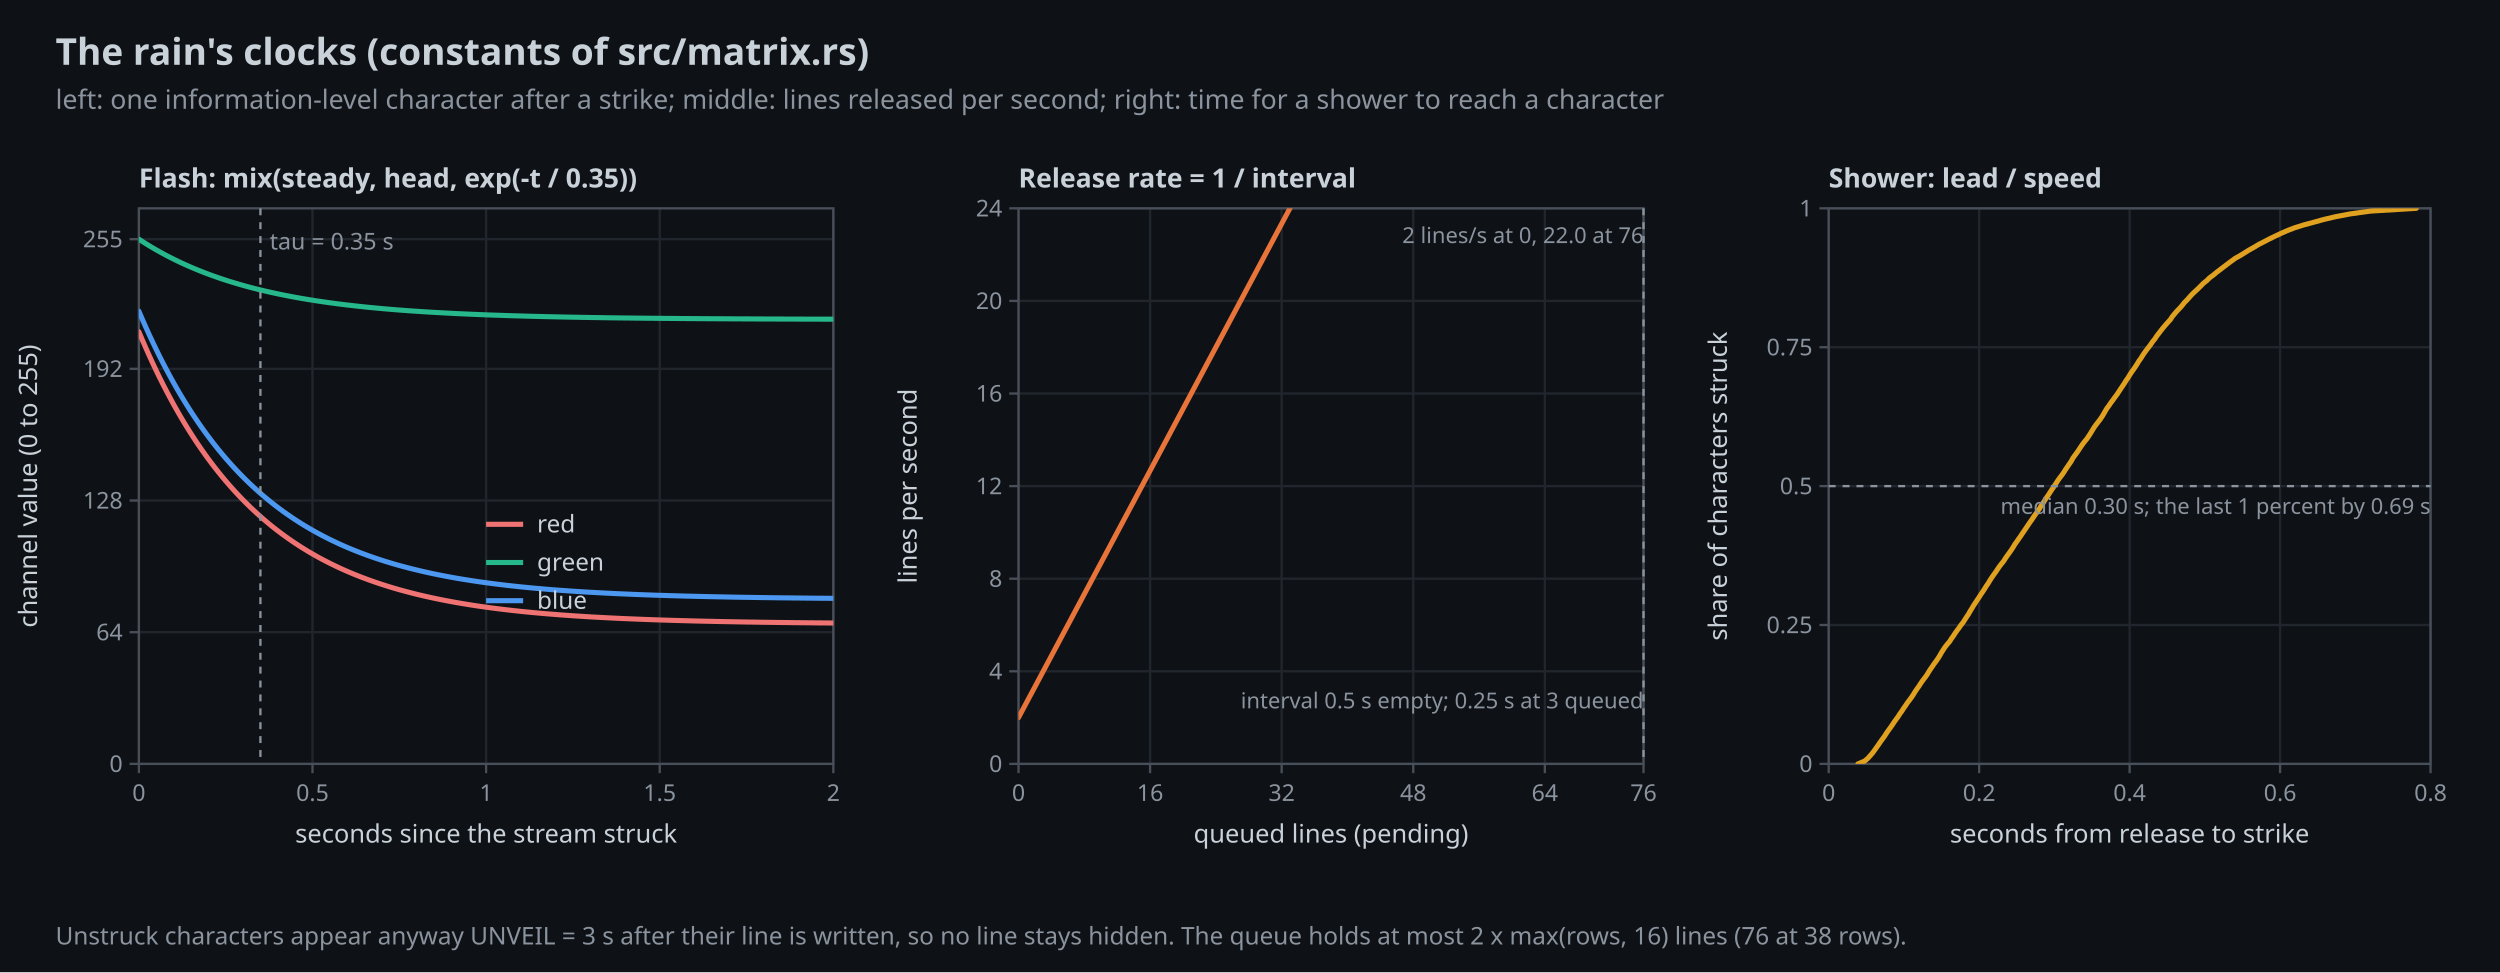
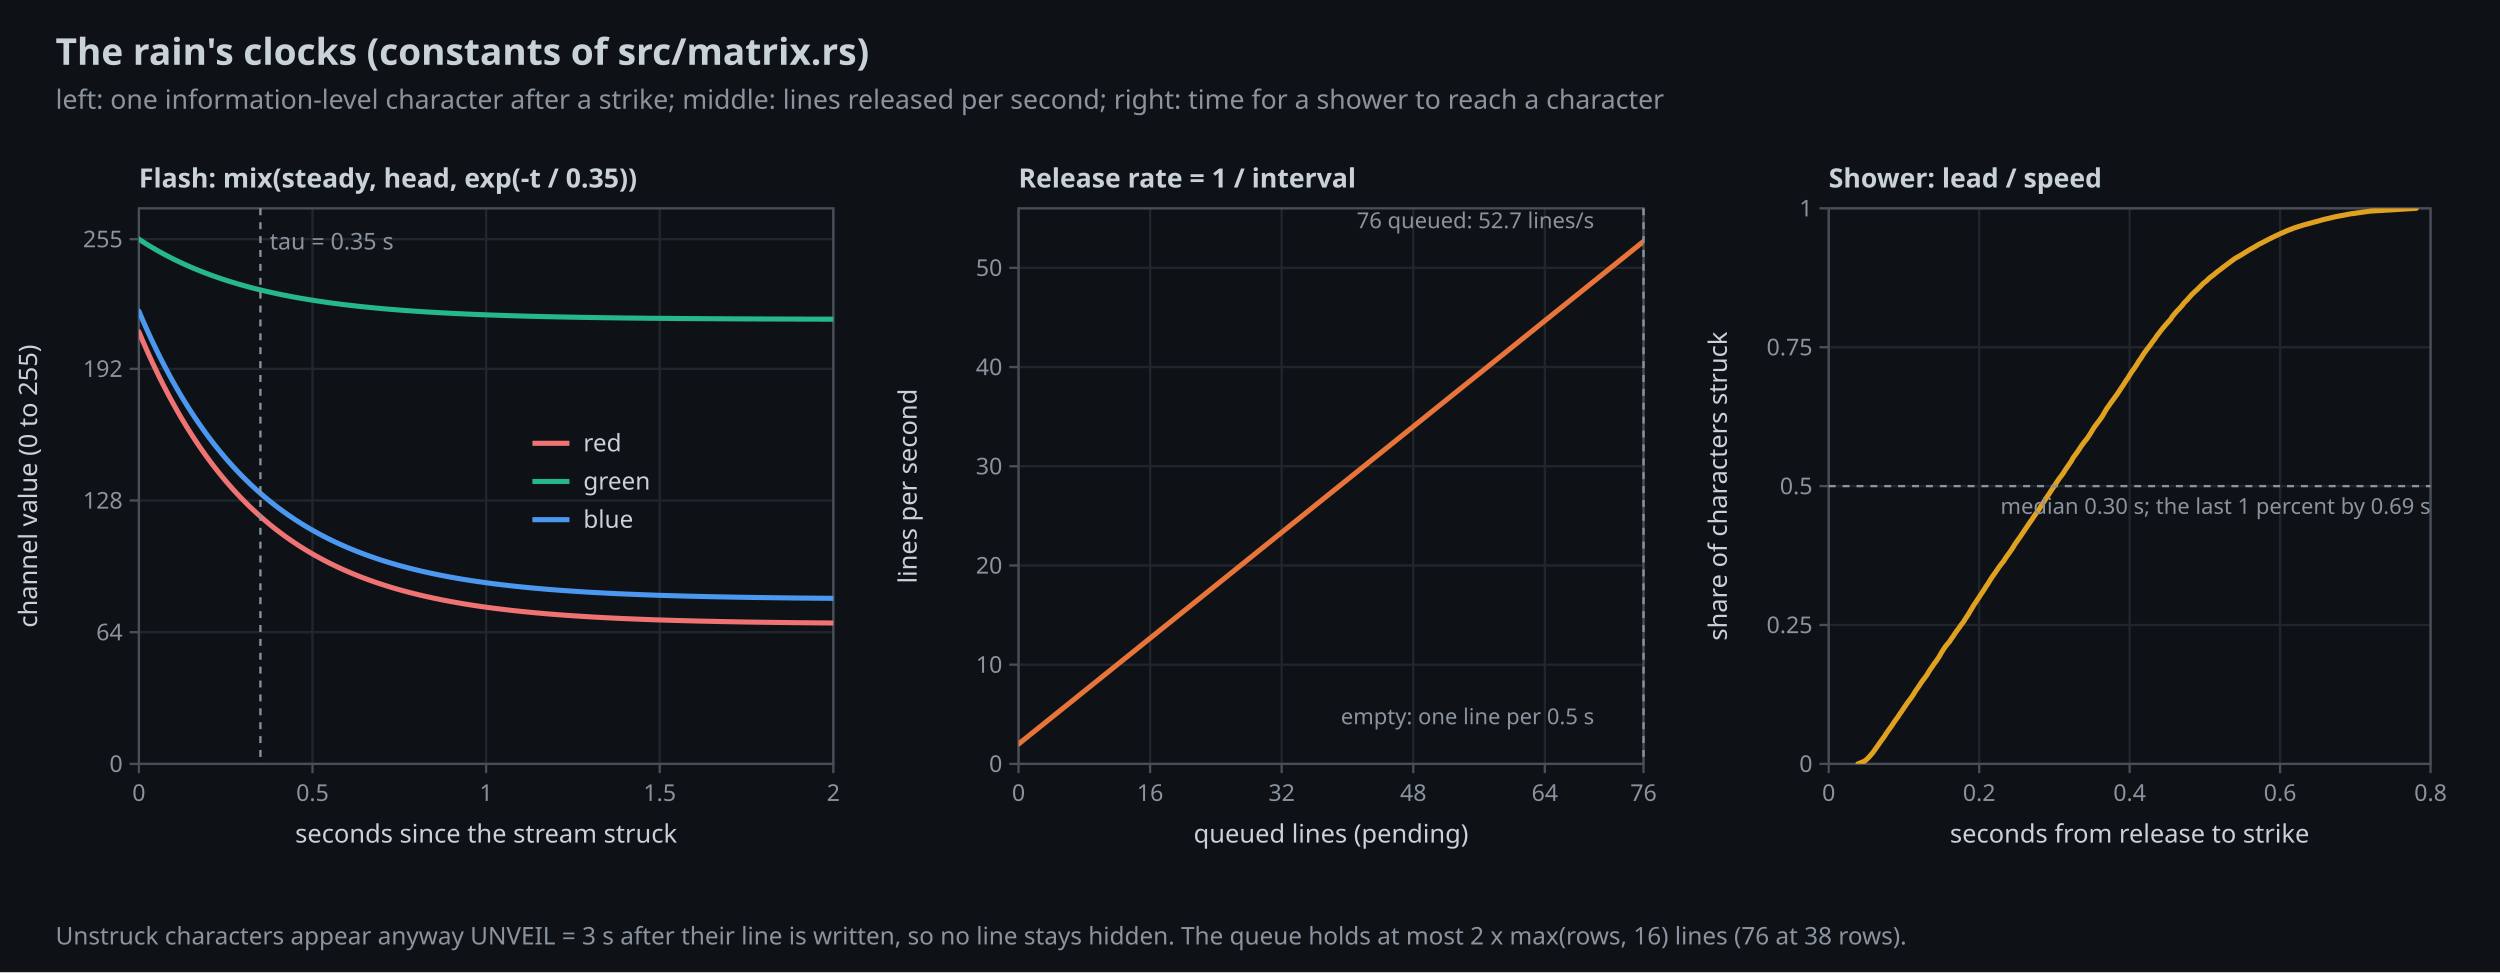
<svg xmlns="http://www.w3.org/2000/svg" viewBox="0 0 1080 420" width="1080" height="420" font-family="system-ui, sans-serif">
  <rect width="100%" height="100%" fill="#0e1116" />
  <text x="24" y="28" font-size="16" text-anchor="start" fill="#c9d1d9" font-weight="700">The rain's clocks (constants of src/matrix.rs)</text>
  <text x="24" y="47" font-size="11.5" text-anchor="start" fill="#8b949e">left: one information-level character after a strike; middle: lines released per second; right: time for a shower to reach a character</text>
  <line x1="60" y1="90" x2="60" y2="330" stroke="#21262d" stroke-width="1" />
  <line x1="60" y1="330" x2="60" y2="334" stroke="#484f58" stroke-width="1" />
  <text x="60" y="346" font-size="10" text-anchor="middle" fill="#8b949e">0</text>
  <line x1="135" y1="90" x2="135" y2="330" stroke="#21262d" stroke-width="1" />
  <line x1="135" y1="330" x2="135" y2="334" stroke="#484f58" stroke-width="1" />
  <text x="135" y="346" font-size="10" text-anchor="middle" fill="#8b949e">0.5</text>
  <line x1="210" y1="90" x2="210" y2="330" stroke="#21262d" stroke-width="1" />
  <line x1="210" y1="330" x2="210" y2="334" stroke="#484f58" stroke-width="1" />
  <text x="210" y="346" font-size="10" text-anchor="middle" fill="#8b949e">1</text>
  <line x1="285" y1="90" x2="285" y2="330" stroke="#21262d" stroke-width="1" />
  <line x1="285" y1="330" x2="285" y2="334" stroke="#484f58" stroke-width="1" />
  <text x="285" y="346" font-size="10" text-anchor="middle" fill="#8b949e">1.5</text>
  <line x1="360" y1="90" x2="360" y2="330" stroke="#21262d" stroke-width="1" />
  <line x1="360" y1="330" x2="360" y2="334" stroke="#484f58" stroke-width="1" />
  <text x="360" y="346" font-size="10" text-anchor="middle" fill="#8b949e">2</text>
  <line x1="60" y1="330" x2="360" y2="330" stroke="#21262d" stroke-width="1" />
  <line x1="56" y1="330" x2="60" y2="330" stroke="#484f58" stroke-width="1" />
  <text x="53" y="333.5" font-size="10" text-anchor="end" fill="#8b949e">0</text>
  <line x1="60" y1="273.11" x2="360" y2="273.11" stroke="#21262d" stroke-width="1" />
  <line x1="56" y1="273.11" x2="60" y2="273.11" stroke="#484f58" stroke-width="1" />
  <text x="53" y="276.61" font-size="10" text-anchor="end" fill="#8b949e">64</text>
  <line x1="60" y1="216.22" x2="360" y2="216.22" stroke="#21262d" stroke-width="1" />
  <line x1="56" y1="216.22" x2="60" y2="216.22" stroke="#484f58" stroke-width="1" />
  <text x="53" y="219.72" font-size="10" text-anchor="end" fill="#8b949e">128</text>
  <line x1="60" y1="159.33" x2="360" y2="159.33" stroke="#21262d" stroke-width="1" />
  <line x1="56" y1="159.33" x2="60" y2="159.33" stroke="#484f58" stroke-width="1" />
  <text x="53" y="162.83" font-size="10" text-anchor="end" fill="#8b949e">192</text>
  <line x1="60" y1="103.33" x2="360" y2="103.33" stroke="#21262d" stroke-width="1" />
  <line x1="56" y1="103.33" x2="60" y2="103.33" stroke="#484f58" stroke-width="1" />
  <text x="53" y="106.83" font-size="10" text-anchor="end" fill="#8b949e">255</text>
  <rect x="60" y="90" width="300" height="240" fill="none" stroke="#484f58" stroke-width="1" />
  <text x="210" y="364" font-size="11" text-anchor="middle" fill="#c9d1d9">seconds since the stream struck</text>
  <text x="16" y="210" font-size="11" text-anchor="middle" fill="#c9d1d9" transform="rotate(-90 16 210)">channel value (0 to 255)</text>
  <text x="60" y="81" font-size="11.5" text-anchor="start" fill="#c9d1d9" font-weight="600">Flash: mix(steady, head, exp(-t / 0.35))</text>
  <clipPath id="clip1">
    <rect x="60" y="90" width="300" height="240" />
  </clipPath>
  <g clip-path="url(#clip1)">
    <path d="M60 143.33 L61.5 146.89 L63 150.34 L64.5 153.7 L66 156.96 L67.5 160.14 L69 163.22 L70.5 166.21 L72 169.12 L73.5 171.95 L75 174.7 L76.5 177.37 L78 179.97 L79.5 182.49 L81 184.95 L82.5 187.33 L84 189.65 L85.5 191.9 L87 194.08 L88.5 196.21 L90 198.28 L91.5 200.28 L93 202.23 L94.5 204.13 L96 205.97 L97.5 207.76 L99 209.5 L100.5 211.2 L102 212.84 L103.5 214.44 L105 215.99 L106.5 217.5 L108 218.97 L109.5 220.39 L111 221.78 L112.5 223.12 L114 224.43 L115.5 225.7 L117 226.94 L118.5 228.14 L120 229.3 L121.5 230.44 L123 231.54 L124.5 232.61 L126 233.65 L127.5 234.66 L129 235.64 L130.5 236.6 L132 237.53 L133.5 238.43 L135 239.31 L136.5 240.16 L138 240.99 L139.5 241.79 L141 242.57 L142.5 243.33 L144 244.07 L145.5 244.79 L147 245.49 L148.5 246.17 L150 246.82 L151.5 247.46 L153 248.09 L154.5 248.69 L156 249.28 L157.5 249.85 L159 250.41 L160.5 250.94 L162 251.47 L163.5 251.98 L165 252.47 L166.5 252.95 L168 253.42 L169.5 253.88 L171 254.32 L172.5 254.75 L174 255.16 L175.5 255.57 L177 255.96 L178.5 256.35 L180 256.72 L181.5 257.08 L183 257.43 L184.5 257.77 L186 258.1 L187.5 258.43 L189 258.74 L190.5 259.05 L192 259.34 L193.5 259.63 L195 259.91 L196.5 260.18 L198 260.44 L199.5 260.7 L201 260.95 L202.5 261.19 L204 261.43 L205.5 261.66 L207 261.88 L208.5 262.1 L210 262.31 L211.5 262.51 L213 262.71 L214.5 262.9 L216 263.09 L217.5 263.27 L219 263.45 L220.5 263.62 L222 263.79 L223.5 263.95 L225 264.11 L226.5 264.26 L228 264.41 L229.5 264.56 L231 264.7 L232.5 264.83 L234 264.97 L235.5 265.1 L237 265.22 L238.5 265.34 L240 265.46 L241.5 265.58 L243 265.69 L244.5 265.8 L246 265.9 L247.5 266.01 L249 266.11 L250.5 266.2 L252 266.3 L253.5 266.39 L255 266.48 L256.5 266.57 L258 266.65 L259.5 266.73 L261 266.81 L262.5 266.89 L264 266.96 L265.5 267.04 L267 267.11 L268.5 267.18 L270 267.24 L271.5 267.31 L273 267.37 L274.5 267.43 L276 267.49 L277.5 267.55 L279 267.61 L280.5 267.66 L282 267.72 L283.5 267.77 L285 267.82 L286.5 267.87 L288 267.91 L289.5 267.96 L291 268.01 L292.5 268.05 L294 268.09 L295.5 268.13 L297 268.17 L298.5 268.21 L300 268.25 L301.5 268.29 L303 268.32 L304.5 268.36 L306 268.39 L307.5 268.42 L309 268.46 L310.5 268.49 L312 268.52 L313.5 268.55 L315 268.57 L316.5 268.6 L318 268.63 L319.5 268.66 L321 268.68 L322.5 268.71 L324 268.73 L325.5 268.75 L327 268.77 L328.5 268.8 L330 268.82 L331.5 268.84 L333 268.86 L334.5 268.88 L336 268.9 L337.5 268.92 L339 268.93 L340.5 268.95 L342 268.97 L343.5 268.99 L345 269 L346.5 269.02 L348 269.03 L349.5 269.05 L351 269.06 L352.5 269.08 L354 269.09 L355.5 269.1 L357 269.11 L358.5 269.13 L360 269.14" fill="none" stroke="#ef7373" stroke-width="2.2" stroke-linejoin="round" stroke-linecap="round" />
  </g>
  <clipPath id="clip2">
    <rect x="60" y="90" width="300" height="240" />
  </clipPath>
  <g clip-path="url(#clip2)">
    <path d="M60 103.33 L61.5 104.31 L63 105.26 L64.5 106.18 L66 107.08 L67.5 107.95 L69 108.79 L70.5 109.62 L72 110.42 L73.5 111.19 L75 111.95 L76.5 112.68 L78 113.4 L79.5 114.09 L81 114.76 L82.5 115.42 L84 116.05 L85.5 116.67 L87 117.27 L88.5 117.86 L90 118.42 L91.5 118.97 L93 119.51 L94.5 120.03 L96 120.54 L97.5 121.03 L99 121.51 L100.5 121.97 L102 122.42 L103.5 122.86 L105 123.29 L106.5 123.7 L108 124.11 L109.5 124.5 L111 124.88 L112.5 125.25 L114 125.61 L115.5 125.96 L117 126.29 L118.5 126.62 L120 126.94 L121.5 127.26 L123 127.56 L124.5 127.85 L126 128.14 L127.5 128.42 L129 128.69 L130.5 128.95 L132 129.2 L133.5 129.45 L135 129.69 L136.5 129.93 L138 130.15 L139.5 130.37 L141 130.59 L142.5 130.8 L144 131 L145.5 131.2 L147 131.39 L148.5 131.58 L150 131.76 L151.5 131.93 L153 132.1 L154.5 132.27 L156 132.43 L157.5 132.59 L159 132.74 L160.5 132.89 L162 133.03 L163.5 133.17 L165 133.31 L166.5 133.44 L168 133.57 L169.5 133.69 L171 133.82 L172.5 133.93 L174 134.05 L175.5 134.16 L177 134.27 L178.5 134.37 L180 134.47 L181.5 134.57 L183 134.67 L184.5 134.76 L186 134.86 L187.5 134.94 L189 135.03 L190.5 135.11 L192 135.19 L193.5 135.27 L195 135.35 L196.5 135.43 L198 135.5 L199.5 135.57 L201 135.64 L202.5 135.7 L204 135.77 L205.5 135.83 L207 135.89 L208.5 135.95 L210 136.01 L211.5 136.07 L213 136.12 L214.5 136.17 L216 136.22 L217.5 136.27 L219 136.32 L220.5 136.37 L222 136.42 L223.5 136.46 L225 136.5 L226.5 136.55 L228 136.59 L229.5 136.63 L231 136.67 L232.5 136.7 L234 136.74 L235.5 136.78 L237 136.81 L238.5 136.84 L240 136.88 L241.5 136.91 L243 136.94 L244.5 136.97 L246 137 L247.5 137.03 L249 137.05 L250.5 137.08 L252 137.11 L253.5 137.13 L255 137.16 L256.5 137.18 L258 137.2 L259.5 137.22 L261 137.25 L262.5 137.27 L264 137.29 L265.5 137.31 L267 137.33 L268.5 137.35 L270 137.37 L271.5 137.38 L273 137.4 L274.5 137.42 L276 137.43 L277.5 137.45 L279 137.47 L280.5 137.48 L282 137.49 L283.5 137.51 L285 137.52 L286.5 137.54 L288 137.55 L289.5 137.56 L291 137.57 L292.5 137.59 L294 137.6 L295.5 137.61 L297 137.62 L298.5 137.63 L300 137.64 L301.5 137.65 L303 137.66 L304.5 137.67 L306 137.68 L307.5 137.69 L309 137.7 L310.5 137.71 L312 137.71 L313.5 137.72 L315 137.73 L316.5 137.74 L318 137.75 L319.5 137.75 L321 137.76 L322.5 137.77 L324 137.77 L325.5 137.78 L327 137.79 L328.5 137.79 L330 137.8 L331.5 137.8 L333 137.81 L334.5 137.81 L336 137.82 L337.5 137.82 L339 137.83 L340.5 137.83 L342 137.84 L343.5 137.84 L345 137.85 L346.5 137.85 L348 137.86 L349.5 137.86 L351 137.86 L352.5 137.87 L354 137.87 L355.5 137.88 L357 137.88 L358.5 137.88 L360 137.89" fill="none" stroke="#26b88a" stroke-width="2.2" stroke-linejoin="round" stroke-linecap="round" />
  </g>
  <clipPath id="clip3">
    <rect x="60" y="90" width="300" height="240" />
  </clipPath>
  <g clip-path="url(#clip3)">
    <path d="M60 134.44 L61.5 137.95 L63 141.36 L64.5 144.67 L66 147.88 L67.5 151.01 L69 154.05 L70.5 157 L72 159.87 L73.5 162.66 L75 165.37 L76.5 168.01 L78 170.57 L79.5 173.05 L81 175.47 L82.5 177.82 L84 180.1 L85.5 182.32 L87 184.48 L88.5 186.58 L90 188.61 L91.5 190.59 L93 192.52 L94.5 194.39 L96 196.2 L97.5 197.97 L99 199.68 L100.5 201.35 L102 202.97 L103.5 204.55 L105 206.08 L106.5 207.57 L108 209.01 L109.5 210.42 L111 211.78 L112.5 213.11 L114 214.4 L115.5 215.65 L117 216.87 L118.5 218.05 L120 219.2 L121.5 220.32 L123 221.41 L124.5 222.46 L126 223.49 L127.5 224.49 L129 225.45 L130.5 226.4 L132 227.31 L133.5 228.2 L135 229.07 L136.5 229.91 L138 230.72 L139.5 231.52 L141 232.29 L142.5 233.04 L144 233.76 L145.5 234.47 L147 235.16 L148.5 235.83 L150 236.48 L151.5 237.11 L153 237.72 L154.5 238.32 L156 238.9 L157.5 239.46 L159 240.01 L160.5 240.54 L162 241.06 L163.5 241.56 L165 242.05 L166.5 242.52 L168 242.98 L169.5 243.43 L171 243.87 L172.5 244.29 L174 244.7 L175.5 245.1 L177 245.49 L178.5 245.87 L180 246.23 L181.5 246.59 L183 246.94 L184.5 247.27 L186 247.6 L187.5 247.92 L189 248.23 L190.5 248.53 L192 248.82 L193.5 249.1 L195 249.38 L196.5 249.65 L198 249.91 L199.5 250.16 L201 250.41 L202.5 250.64 L204 250.88 L205.5 251.1 L207 251.32 L208.5 251.53 L210 251.74 L211.5 251.94 L213 252.14 L214.5 252.33 L216 252.51 L217.5 252.69 L219 252.87 L220.5 253.04 L222 253.2 L223.5 253.36 L225 253.52 L226.5 253.67 L228 253.82 L229.5 253.96 L231 254.1 L232.5 254.23 L234 254.36 L235.5 254.49 L237 254.62 L238.5 254.74 L240 254.85 L241.5 254.97 L243 255.08 L244.5 255.18 L246 255.29 L247.5 255.39 L249 255.49 L250.5 255.58 L252 255.68 L253.5 255.77 L255 255.86 L256.5 255.94 L258 256.02 L259.5 256.1 L261 256.18 L262.5 256.26 L264 256.33 L265.5 256.41 L267 256.48 L268.5 256.54 L270 256.61 L271.5 256.67 L273 256.74 L274.5 256.8 L276 256.86 L277.5 256.91 L279 256.97 L280.5 257.02 L282 257.08 L283.5 257.13 L285 257.18 L286.5 257.22 L288 257.27 L289.5 257.32 L291 257.36 L292.5 257.4 L294 257.45 L295.5 257.49 L297 257.53 L298.5 257.56 L300 257.6 L301.5 257.64 L303 257.67 L304.5 257.71 L306 257.74 L307.5 257.77 L309 257.8 L310.5 257.84 L312 257.86 L313.5 257.89 L315 257.92 L316.5 257.95 L318 257.98 L319.5 258 L321 258.03 L322.5 258.05 L324 258.07 L325.5 258.1 L327 258.12 L328.5 258.14 L330 258.16 L331.5 258.18 L333 258.2 L334.5 258.22 L336 258.24 L337.5 258.26 L339 258.28 L340.5 258.29 L342 258.31 L343.5 258.33 L345 258.34 L346.5 258.36 L348 258.37 L349.5 258.39 L351 258.4 L352.5 258.42 L354 258.43 L355.5 258.44 L357 258.45 L358.5 258.47 L360 258.48" fill="none" stroke="#4c97f0" stroke-width="2.2" stroke-linejoin="round" stroke-linecap="round" />
  </g>
  <line x1="112.5" y1="90" x2="112.5" y2="330" stroke="#8b949e" stroke-width="1" stroke-dasharray="3 3" />
  <text x="116.5" y="107.78" font-size="10" text-anchor="start" fill="#8b949e">tau = 0.35 s</text>
-   <line x1="210" y1="226.5" x2="226" y2="226.5" stroke="#ef7373" stroke-width="2.2" />
-   <text x="232" y="230" font-size="10.5" text-anchor="start" fill="#c9d1d9">red</text>
-   <line x1="210" y1="243" x2="226" y2="243" stroke="#26b88a" stroke-width="2.2" />
-   <text x="232" y="246.5" font-size="10.5" text-anchor="start" fill="#c9d1d9">green</text>
-   <line x1="210" y1="259.5" x2="226" y2="259.5" stroke="#4c97f0" stroke-width="2.2" />
-   <text x="232" y="263" font-size="10.5" text-anchor="start" fill="#c9d1d9">blue</text>
+   <line x1="230" y1="191.5" x2="246" y2="191.5" stroke="#ef7373" stroke-width="2.2" />
+   <text x="252" y="195" font-size="10.5" text-anchor="start" fill="#c9d1d9">red</text>
+   <line x1="230" y1="208" x2="246" y2="208" stroke="#26b88a" stroke-width="2.2" />
+   <text x="252" y="211.5" font-size="10.5" text-anchor="start" fill="#c9d1d9">green</text>
+   <line x1="230" y1="224.5" x2="246" y2="224.5" stroke="#4c97f0" stroke-width="2.2" />
+   <text x="252" y="228" font-size="10.5" text-anchor="start" fill="#c9d1d9">blue</text>
  <line x1="440" y1="90" x2="440" y2="330" stroke="#21262d" stroke-width="1" />
  <line x1="440" y1="330" x2="440" y2="334" stroke="#484f58" stroke-width="1" />
  <text x="440" y="346" font-size="10" text-anchor="middle" fill="#8b949e">0</text>
  <line x1="496.84" y1="90" x2="496.84" y2="330" stroke="#21262d" stroke-width="1" />
  <line x1="496.84" y1="330" x2="496.84" y2="334" stroke="#484f58" stroke-width="1" />
  <text x="496.84" y="346" font-size="10" text-anchor="middle" fill="#8b949e">16</text>
  <line x1="553.68" y1="90" x2="553.68" y2="330" stroke="#21262d" stroke-width="1" />
  <line x1="553.68" y1="330" x2="553.68" y2="334" stroke="#484f58" stroke-width="1" />
  <text x="553.68" y="346" font-size="10" text-anchor="middle" fill="#8b949e">32</text>
  <line x1="610.53" y1="90" x2="610.53" y2="330" stroke="#21262d" stroke-width="1" />
  <line x1="610.53" y1="330" x2="610.53" y2="334" stroke="#484f58" stroke-width="1" />
  <text x="610.53" y="346" font-size="10" text-anchor="middle" fill="#8b949e">48</text>
  <line x1="667.37" y1="90" x2="667.37" y2="330" stroke="#21262d" stroke-width="1" />
  <line x1="667.37" y1="330" x2="667.37" y2="334" stroke="#484f58" stroke-width="1" />
  <text x="667.37" y="346" font-size="10" text-anchor="middle" fill="#8b949e">64</text>
  <line x1="710" y1="90" x2="710" y2="330" stroke="#21262d" stroke-width="1" />
  <line x1="710" y1="330" x2="710" y2="334" stroke="#484f58" stroke-width="1" />
  <text x="710" y="346" font-size="10" text-anchor="middle" fill="#8b949e">76</text>
  <line x1="440" y1="330" x2="710" y2="330" stroke="#21262d" stroke-width="1" />
  <line x1="436" y1="330" x2="440" y2="330" stroke="#484f58" stroke-width="1" />
  <text x="433" y="333.5" font-size="10" text-anchor="end" fill="#8b949e">0</text>
-   <line x1="440" y1="290" x2="710" y2="290" stroke="#21262d" stroke-width="1" />
-   <line x1="436" y1="290" x2="440" y2="290" stroke="#484f58" stroke-width="1" />
-   <text x="433" y="293.5" font-size="10" text-anchor="end" fill="#8b949e">4</text>
-   <line x1="440" y1="250" x2="710" y2="250" stroke="#21262d" stroke-width="1" />
-   <line x1="436" y1="250" x2="440" y2="250" stroke="#484f58" stroke-width="1" />
-   <text x="433" y="253.5" font-size="10" text-anchor="end" fill="#8b949e">8</text>
-   <line x1="440" y1="210" x2="710" y2="210" stroke="#21262d" stroke-width="1" />
-   <line x1="436" y1="210" x2="440" y2="210" stroke="#484f58" stroke-width="1" />
-   <text x="433" y="213.5" font-size="10" text-anchor="end" fill="#8b949e">12</text>
-   <line x1="440" y1="170" x2="710" y2="170" stroke="#21262d" stroke-width="1" />
-   <line x1="436" y1="170" x2="440" y2="170" stroke="#484f58" stroke-width="1" />
-   <text x="433" y="173.5" font-size="10" text-anchor="end" fill="#8b949e">16</text>
-   <line x1="440" y1="130" x2="710" y2="130" stroke="#21262d" stroke-width="1" />
-   <line x1="436" y1="130" x2="440" y2="130" stroke="#484f58" stroke-width="1" />
-   <text x="433" y="133.5" font-size="10" text-anchor="end" fill="#8b949e">20</text>
-   <line x1="440" y1="90" x2="710" y2="90" stroke="#21262d" stroke-width="1" />
-   <line x1="436" y1="90" x2="440" y2="90" stroke="#484f58" stroke-width="1" />
-   <text x="433" y="93.5" font-size="10" text-anchor="end" fill="#8b949e">24</text>
+   <line x1="440" y1="287.14" x2="710" y2="287.14" stroke="#21262d" stroke-width="1" />
+   <line x1="436" y1="287.14" x2="440" y2="287.14" stroke="#484f58" stroke-width="1" />
+   <text x="433" y="290.64" font-size="10" text-anchor="end" fill="#8b949e">10</text>
+   <line x1="440" y1="244.29" x2="710" y2="244.29" stroke="#21262d" stroke-width="1" />
+   <line x1="436" y1="244.29" x2="440" y2="244.29" stroke="#484f58" stroke-width="1" />
+   <text x="433" y="247.79" font-size="10" text-anchor="end" fill="#8b949e">20</text>
+   <line x1="440" y1="201.43" x2="710" y2="201.43" stroke="#21262d" stroke-width="1" />
+   <line x1="436" y1="201.43" x2="440" y2="201.43" stroke="#484f58" stroke-width="1" />
+   <text x="433" y="204.93" font-size="10" text-anchor="end" fill="#8b949e">30</text>
+   <line x1="440" y1="158.57" x2="710" y2="158.57" stroke="#21262d" stroke-width="1" />
+   <line x1="436" y1="158.57" x2="440" y2="158.57" stroke="#484f58" stroke-width="1" />
+   <text x="433" y="162.07" font-size="10" text-anchor="end" fill="#8b949e">40</text>
+   <line x1="440" y1="115.71" x2="710" y2="115.71" stroke="#21262d" stroke-width="1" />
+   <line x1="436" y1="115.71" x2="440" y2="115.71" stroke="#484f58" stroke-width="1" />
+   <text x="433" y="119.21" font-size="10" text-anchor="end" fill="#8b949e">50</text>
  <rect x="440" y="90" width="270" height="240" fill="none" stroke="#484f58" stroke-width="1" />
  <text x="575" y="364" font-size="11" text-anchor="middle" fill="#c9d1d9">queued lines (pending)</text>
  <text x="396" y="210" font-size="11" text-anchor="middle" fill="#c9d1d9" transform="rotate(-90 396 210)">lines per second</text>
  <text x="440" y="81" font-size="11.5" text-anchor="start" fill="#c9d1d9" font-weight="600">Release rate = 1 / interval</text>
  <clipPath id="clip4">
    <rect x="440" y="90" width="270" height="240" />
  </clipPath>
  <g clip-path="url(#clip4)">
-     <path d="M440 310 L443.55 303.33 L447.11 296.67 L450.66 290 L454.21 283.33 L457.76 276.67 L461.32 270 L464.87 263.33 L468.42 256.67 L471.97 250 L475.53 243.33 L479.08 236.67 L482.63 230 L486.18 223.33 L489.74 216.67 L493.29 210 L496.84 203.33 L500.39 196.67 L503.95 190 L507.5 183.33 L511.05 176.67 L514.61 170 L518.16 163.33 L521.71 156.67 L525.26 150 L528.82 143.33 L532.37 136.67 L535.92 130 L539.47 123.33 L543.03 116.67 L546.58 110 L550.13 103.33 L553.68 96.67 L557.24 90 L560.79 83.33 L564.34 76.67 L567.89 70 L571.45 63.33 L575 56.67 L578.55 50 L582.11 43.33 L585.66 36.67 L589.21 30 L592.76 23.33 L596.32 16.67 L599.87 10 L603.42 3.33 L606.97 -3.33 L610.53 -10 L614.08 -16.67 L617.63 -23.33 L621.18 -30 L624.74 -36.67 L628.29 -43.33 L631.84 -50 L635.39 -56.67 L638.95 -63.33 L642.5 -70 L646.05 -76.67 L649.61 -83.33 L653.16 -90 L656.71 -96.67 L660.26 -103.33 L663.82 -110 L667.37 -116.67 L670.92 -123.33 L674.47 -130 L678.03 -136.67 L681.58 -143.33 L685.13 -150 L688.68 -156.67 L692.24 -163.33 L695.79 -170 L699.34 -176.67 L702.89 -183.33 L706.45 -190 L710 -196.67" fill="none" stroke="#e8743a" stroke-width="2.2" stroke-linejoin="round" stroke-linecap="round" />
+     <path d="M440 321.43 L443.55 318.57 L447.11 315.71 L450.66 312.86 L454.21 310 L457.76 307.14 L461.32 304.29 L464.87 301.43 L468.42 298.57 L471.97 295.71 L475.53 292.86 L479.08 290 L482.63 287.14 L486.18 284.29 L489.74 281.43 L493.29 278.57 L496.84 275.71 L500.39 272.86 L503.95 270 L507.5 267.14 L511.05 264.29 L514.61 261.43 L518.16 258.57 L521.71 255.71 L525.26 252.86 L528.82 250 L532.37 247.14 L535.92 244.29 L539.47 241.43 L543.03 238.57 L546.58 235.71 L550.13 232.86 L553.68 230 L557.24 227.14 L560.79 224.29 L564.34 221.43 L567.89 218.57 L571.45 215.71 L575 212.86 L578.55 210 L582.11 207.14 L585.66 204.29 L589.21 201.43 L592.76 198.57 L596.32 195.71 L599.87 192.86 L603.42 190 L606.97 187.14 L610.53 184.29 L614.08 181.43 L617.63 178.57 L621.18 175.71 L624.74 172.86 L628.29 170 L631.84 167.14 L635.39 164.29 L638.95 161.43 L642.5 158.57 L646.05 155.71 L649.61 152.86 L653.16 150 L656.71 147.14 L660.26 144.29 L663.82 141.43 L667.37 138.57 L670.92 135.71 L674.47 132.86 L678.03 130 L681.58 127.14 L685.13 124.29 L688.68 121.43 L692.24 118.57 L695.79 115.71 L699.34 112.86 L702.89 110 L706.45 107.14 L710 104.29" fill="none" stroke="#e8743a" stroke-width="2.2" stroke-linejoin="round" stroke-linecap="round" />
  </g>
-   <text x="710" y="306" font-size="9.5" text-anchor="end" fill="#8b949e">interval 0.5 s empty; 0.25 s at 3 queued</text>
-   <text x="710" y="105" font-size="9.5" text-anchor="end" fill="#8b949e">2 lines/s at 0, 22.0 at 76</text>
+   <text x="688.68" y="312.86" font-size="9.5" text-anchor="end" fill="#8b949e">empty: one line per 0.5 s</text>
+   <text x="688.68" y="98.57" font-size="9.5" text-anchor="end" fill="#8b949e">76 queued: 52.7 lines/s</text>
  <line x1="710" y1="90" x2="710" y2="330" stroke="#8b949e" stroke-width="1" stroke-dasharray="3 3" />
  <line x1="790" y1="90" x2="790" y2="330" stroke="#21262d" stroke-width="1" />
  <line x1="790" y1="330" x2="790" y2="334" stroke="#484f58" stroke-width="1" />
  <text x="790" y="346" font-size="10" text-anchor="middle" fill="#8b949e">0</text>
  <line x1="855" y1="90" x2="855" y2="330" stroke="#21262d" stroke-width="1" />
  <line x1="855" y1="330" x2="855" y2="334" stroke="#484f58" stroke-width="1" />
  <text x="855" y="346" font-size="10" text-anchor="middle" fill="#8b949e">0.2</text>
  <line x1="920" y1="90" x2="920" y2="330" stroke="#21262d" stroke-width="1" />
  <line x1="920" y1="330" x2="920" y2="334" stroke="#484f58" stroke-width="1" />
  <text x="920" y="346" font-size="10" text-anchor="middle" fill="#8b949e">0.4</text>
  <line x1="985" y1="90" x2="985" y2="330" stroke="#21262d" stroke-width="1" />
  <line x1="985" y1="330" x2="985" y2="334" stroke="#484f58" stroke-width="1" />
  <text x="985" y="346" font-size="10" text-anchor="middle" fill="#8b949e">0.6</text>
  <line x1="1050" y1="90" x2="1050" y2="330" stroke="#21262d" stroke-width="1" />
  <line x1="1050" y1="330" x2="1050" y2="334" stroke="#484f58" stroke-width="1" />
  <text x="1050" y="346" font-size="10" text-anchor="middle" fill="#8b949e">0.8</text>
  <line x1="790" y1="330" x2="1050" y2="330" stroke="#21262d" stroke-width="1" />
  <line x1="786" y1="330" x2="790" y2="330" stroke="#484f58" stroke-width="1" />
  <text x="783" y="333.5" font-size="10" text-anchor="end" fill="#8b949e">0</text>
  <line x1="790" y1="270" x2="1050" y2="270" stroke="#21262d" stroke-width="1" />
  <line x1="786" y1="270" x2="790" y2="270" stroke="#484f58" stroke-width="1" />
  <text x="783" y="273.5" font-size="10" text-anchor="end" fill="#8b949e">0.25</text>
  <line x1="790" y1="210" x2="1050" y2="210" stroke="#21262d" stroke-width="1" />
  <line x1="786" y1="210" x2="790" y2="210" stroke="#484f58" stroke-width="1" />
  <text x="783" y="213.5" font-size="10" text-anchor="end" fill="#8b949e">0.5</text>
  <line x1="790" y1="150" x2="1050" y2="150" stroke="#21262d" stroke-width="1" />
  <line x1="786" y1="150" x2="790" y2="150" stroke="#484f58" stroke-width="1" />
  <text x="783" y="153.5" font-size="10" text-anchor="end" fill="#8b949e">0.75</text>
  <line x1="790" y1="90" x2="1050" y2="90" stroke="#21262d" stroke-width="1" />
  <line x1="786" y1="90" x2="790" y2="90" stroke="#484f58" stroke-width="1" />
  <text x="783" y="93.5" font-size="10" text-anchor="end" fill="#8b949e">1</text>
  <rect x="790" y="90" width="260" height="240" fill="none" stroke="#484f58" stroke-width="1" />
  <text x="920" y="364" font-size="11" text-anchor="middle" fill="#c9d1d9">seconds from release to strike</text>
  <text x="746" y="210" font-size="11" text-anchor="middle" fill="#c9d1d9" transform="rotate(-90 746 210)">share of characters struck</text>
  <text x="790" y="81" font-size="11.5" text-anchor="start" fill="#c9d1d9" font-weight="600">Shower: lead / speed</text>
  <clipPath id="clip5">
    <rect x="790" y="90" width="260" height="240" />
  </clipPath>
  <g clip-path="url(#clip5)">
    <path d="M802.62 330 L805.51 328.8 L806.9 327.6 L807.98 326.4 L809.01 325.2 L809.88 324 L810.72 322.8 L811.58 321.6 L812.39 320.4 L813.27 319.2 L814.15 318 L814.9 316.8 L815.73 315.6 L816.6 314.4 L817.45 313.2 L818.23 312 L819.09 310.8 L819.97 309.6 L820.72 308.4 L821.6 307.2 L822.36 306 L823.21 304.8 L824 303.6 L824.92 302.4 L825.8 301.2 L826.6 300 L827.32 298.8 L828.14 297.6 L829 296.4 L829.76 295.2 L830.59 294 L831.52 292.8 L832.4 291.6 L833.11 290.4 L833.87 289.2 L834.71 288 L835.52 286.8 L836.42 285.6 L837.24 284.4 L838 283.2 L838.66 282 L839.42 280.8 L840.21 279.6 L841.14 278.4 L842.19 277.2 L842.94 276 L843.81 274.8 L844.58 273.6 L845.43 272.4 L846.34 271.2 L847.15 270 L848.12 268.8 L848.87 267.6 L849.64 266.4 L850.45 265.2 L851.12 264 L851.87 262.8 L852.57 261.6 L853.37 260.4 L854.16 259.2 L854.97 258 L855.72 256.8 L856.55 255.6 L857.33 254.4 L858.06 253.2 L858.9 252 L859.6 250.8 L860.37 249.6 L861.21 248.4 L862.07 247.2 L862.88 246 L863.69 244.8 L864.61 243.6 L865.58 242.4 L866.33 241.2 L867.16 240 L868.04 238.8 L868.88 237.6 L869.67 236.4 L870.38 235.2 L871.23 234 L872.07 232.8 L872.92 231.6 L873.71 230.4 L874.53 229.2 L875.34 228 L876.14 226.8 L876.96 225.6 L877.82 224.4 L878.6 223.2 L879.45 222 L880.31 220.8 L881.14 219.6 L881.81 218.4 L882.69 217.2 L883.42 216 L884.21 214.8 L885.05 213.6 L885.81 212.4 L886.61 211.2 L887.42 210 L888.21 208.8 L888.98 207.6 L889.83 206.4 L890.76 205.2 L891.59 204 L892.33 202.8 L893.16 201.6 L893.98 200.4 L894.8 199.2 L895.43 198 L896.28 196.8 L897.18 195.6 L898 194.4 L898.78 193.2 L899.61 192 L900.51 190.8 L901.51 189.6 L902.32 188.4 L903.1 187.2 L903.82 186 L904.55 184.8 L905.4 183.6 L906.33 182.4 L907.25 181.2 L908.07 180 L908.79 178.8 L909.47 177.6 L910.19 176.4 L911.08 175.2 L911.89 174 L912.78 172.8 L913.65 171.6 L914.55 170.4 L915.33 169.2 L916.12 168 L916.93 166.8 L917.73 165.6 L918.46 164.4 L919.32 163.2 L920.03 162 L920.8 160.8 L921.67 159.6 L922.49 158.4 L923.27 157.2 L923.98 156 L924.87 154.8 L925.59 153.6 L926.4 152.4 L927.28 151.2 L928.22 150 L929.12 148.8 L929.93 147.6 L930.91 146.4 L931.68 145.2 L932.61 144 L933.53 142.8 L934.48 141.6 L935.5 140.4 L936.56 139.2 L937.65 138 L938.4 136.8 L939.39 135.6 L940.42 134.4 L941.59 133.2 L942.66 132 L943.58 130.8 L944.77 129.6 L945.83 128.4 L946.91 127.2 L948.17 126 L949.47 124.8 L950.67 123.6 L951.85 122.4 L953.36 121.2 L954.56 120 L956.2 118.8 L957.61 117.6 L959.21 116.4 L960.77 115.2 L962.35 114 L963.97 112.8 L965.61 111.6 L967.77 110.4 L969.7 109.2 L971.63 108 L973.78 106.8 L975.76 105.6 L978.13 104.4 L980.41 103.2 L982.89 102 L985.44 100.8 L988.19 99.6 L991.3 98.4 L995.12 97.2 L999.56 96 L1003.9 94.8 L1009.02 93.6 L1015.33 92.4 L1024.04 91.2 L1043.83 90" fill="none" stroke="#e0a020" stroke-width="2.2" stroke-linejoin="round" stroke-linecap="round" />
  </g>
  <line x1="790" y1="210" x2="1050" y2="210" stroke="#8b949e" stroke-width="1" stroke-dasharray="3 3" />
  <text x="1050" y="222" font-size="9.5" text-anchor="end" fill="#8b949e">median 0.30 s; the last 1 percent by 0.69 s</text>
  <text x="24" y="408" font-size="10.5" text-anchor="start" fill="#8b949e">Unstruck characters appear anyway UNVEIL = 3 s after their line is written, so no line stays hidden. The queue holds at most 2 x max(rows, 16) lines (76 at 38 rows).</text>
</svg>
